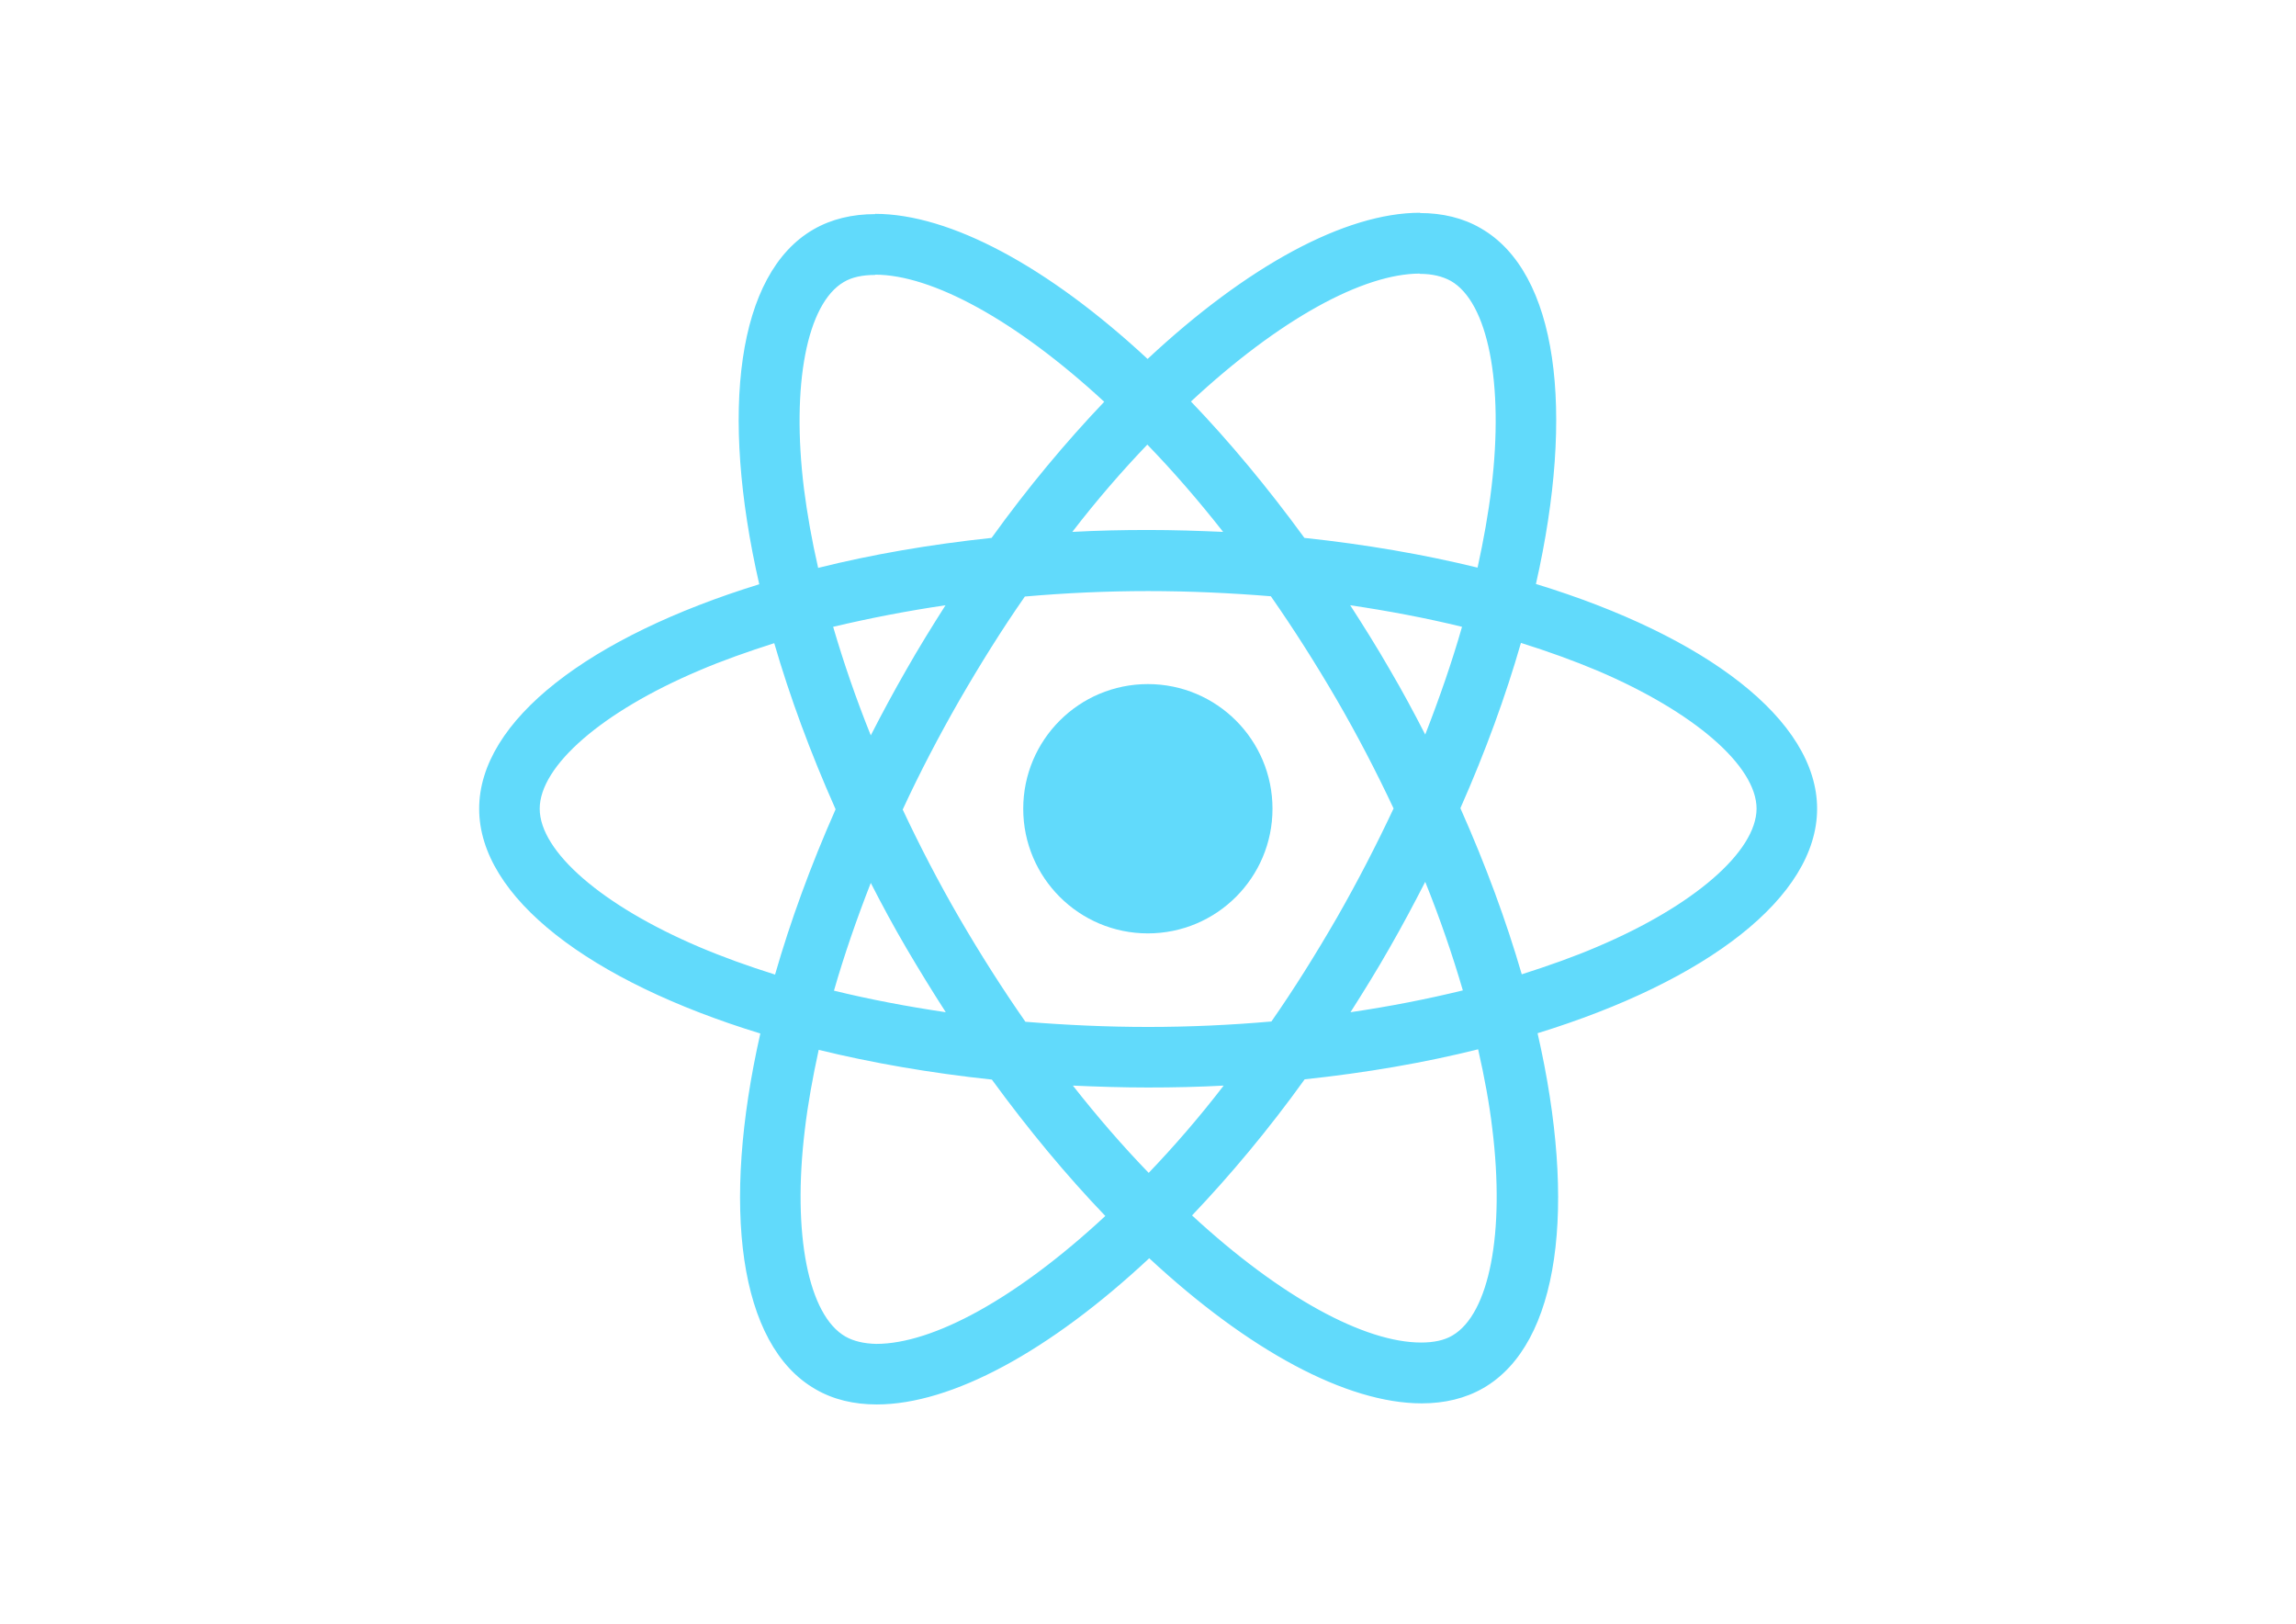
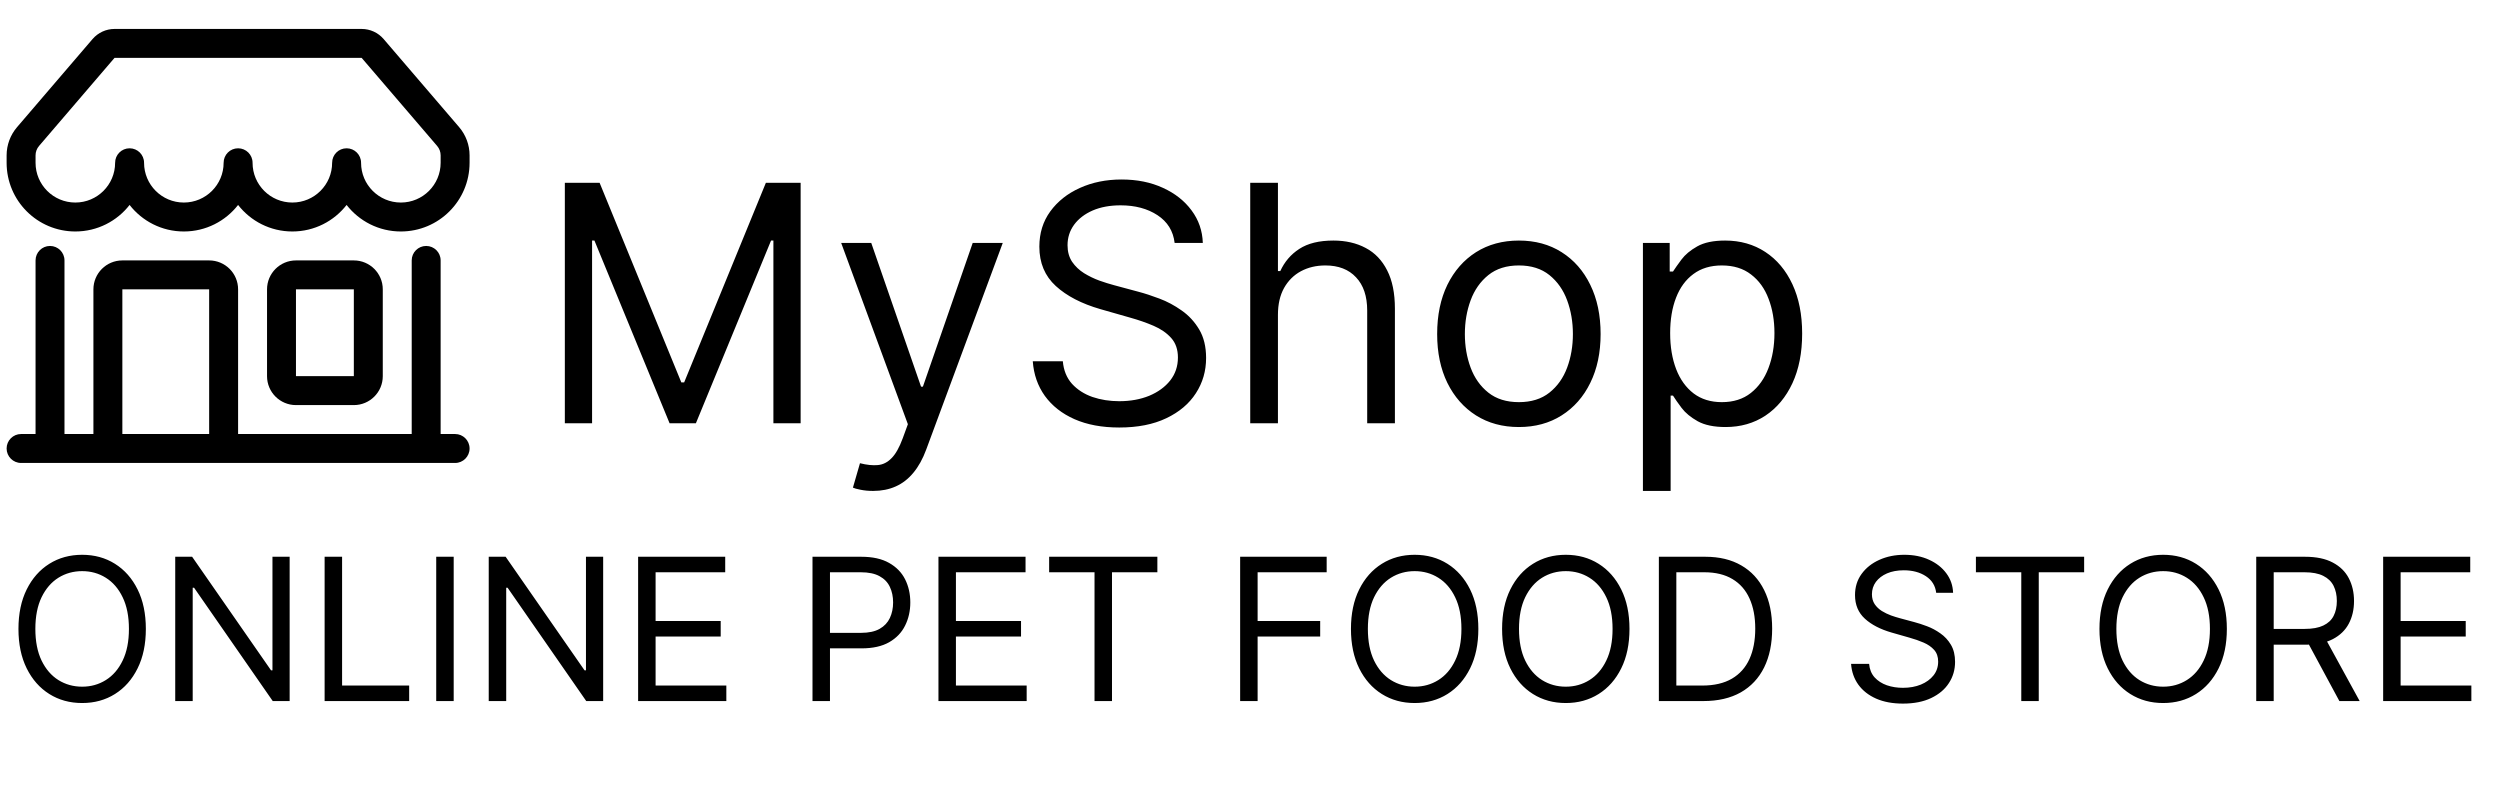
- <svg xmlns="http://www.w3.org/2000/svg" viewBox="0 0 841.9 595.3">
-   <g fill="#61DAFB">
-     <path d="M666.3 296.5c0-32.5-40.7-63.3-103.1-82.4 14.4-63.6 8-114.2-20.2-130.4-6.5-3.8-14.1-5.6-22.4-5.6v22.3c4.6 0 8.3.9 11.4 2.6 13.6 7.8 19.5 37.5 14.9 75.7-1.1 9.4-2.9 19.3-5.1 29.4-19.6-4.8-41-8.5-63.5-10.9-13.5-18.5-27.5-35.3-41.6-50 32.6-30.3 63.2-46.9 84-46.9V78c-27.5 0-63.5 19.6-99.9 53.6-36.4-33.8-72.4-53.2-99.9-53.2v22.3c20.7 0 51.4 16.5 84 46.6-14 14.7-28 31.4-41.3 49.9-22.6 2.4-44 6.1-63.6 11-2.3-10-4-19.7-5.2-29-4.7-38.2 1.1-67.9 14.6-75.8 3-1.8 6.9-2.6 11.5-2.6V78.5c-8.4 0-16 1.8-22.6 5.6-28.1 16.2-34.4 66.7-19.9 130.1-62.2 19.2-102.7 49.9-102.7 82.3 0 32.5 40.7 63.3 103.1 82.4-14.4 63.6-8 114.2 20.2 130.4 6.5 3.8 14.1 5.6 22.5 5.6 27.5 0 63.5-19.6 99.9-53.6 36.4 33.8 72.4 53.2 99.9 53.2 8.4 0 16-1.8 22.6-5.6 28.1-16.2 34.4-66.7 19.9-130.1 62-19.1 102.5-49.9 102.5-82.3zm-130.2-66.7c-3.7 12.9-8.3 26.2-13.5 39.5-4.1-8-8.4-16-13.1-24-4.6-8-9.5-15.8-14.4-23.4 14.2 2.1 27.9 4.7 41 7.9zm-45.8 106.5c-7.8 13.5-15.8 26.3-24.1 38.2-14.9 1.3-30 2-45.2 2-15.1 0-30.2-.7-45-1.9-8.3-11.9-16.4-24.6-24.2-38-7.6-13.1-14.5-26.4-20.8-39.8 6.2-13.4 13.2-26.8 20.7-39.9 7.8-13.5 15.8-26.3 24.1-38.2 14.9-1.3 30-2 45.2-2 15.1 0 30.2.7 45 1.9 8.3 11.9 16.4 24.6 24.2 38 7.6 13.1 14.5 26.4 20.8 39.8-6.3 13.4-13.2 26.8-20.7 39.9zm32.3-13c5.4 13.4 10 26.8 13.8 39.8-13.1 3.2-26.9 5.9-41.2 8 4.9-7.7 9.8-15.6 14.4-23.7 4.6-8 8.9-16.1 13-24.1zM421.2 430c-9.3-9.6-18.6-20.3-27.8-32 9 .4 18.2.7 27.5.7 9.4 0 18.7-.2 27.8-.7-9 11.7-18.3 22.4-27.5 32zm-74.4-58.9c-14.2-2.1-27.9-4.7-41-7.9 3.7-12.9 8.3-26.2 13.5-39.5 4.1 8 8.4 16 13.1 24 4.7 8 9.5 15.8 14.4 23.4zM420.7 163c9.3 9.6 18.6 20.3 27.8 32-9-.4-18.2-.7-27.5-.7-9.4 0-18.7.2-27.8.7 9-11.7 18.3-22.4 27.5-32zm-74 58.9c-4.9 7.7-9.8 15.6-14.4 23.7-4.6 8-8.9 16-13 24-5.4-13.4-10-26.8-13.8-39.8 13.1-3.1 26.9-5.8 41.2-7.9zm-90.5 125.2c-35.4-15.1-58.3-34.9-58.3-50.6 0-15.7 22.9-35.6 58.3-50.6 8.6-3.7 18-7 27.7-10.1 5.7 19.6 13.2 40 22.5 60.9-9.2 20.8-16.6 41.1-22.2 60.6-9.9-3.1-19.3-6.5-28-10.2zM310 490c-13.6-7.8-19.5-37.5-14.9-75.7 1.1-9.4 2.9-19.3 5.1-29.4 19.6 4.8 41 8.5 63.5 10.9 13.5 18.5 27.5 35.3 41.6 50-32.6 30.3-63.2 46.9-84 46.9-4.5-.1-8.3-1-11.3-2.7zm237.2-76.2c4.7 38.2-1.1 67.9-14.6 75.8-3 1.8-6.9 2.6-11.5 2.6-20.7 0-51.4-16.5-84-46.6 14-14.7 28-31.4 41.3-49.9 22.6-2.4 44-6.1 63.6-11 2.3 10.1 4.1 19.8 5.2 29.1zm38.5-66.7c-8.6 3.7-18 7-27.7 10.1-5.7-19.6-13.2-40-22.5-60.9 9.2-20.8 16.6-41.1 22.2-60.6 9.9 3.1 19.3 6.5 28.1 10.2 35.4 15.1 58.3 34.9 58.3 50.6-.1 15.7-23 35.6-58.4 50.6zM320.8 78.4z" />
-     <circle cx="420.9" cy="296.5" r="45.7" />
-     <path d="M520.5 78.1z" />
-   </g>
+ <svg xmlns="http://www.w3.org/2000/svg" width="189" height="60" viewBox="0 0 189 60" fill="none">
+   <path d="M6.998 2.951C7.414 2.467 8.021 2.188 8.659 2.188H27.341C27.979 2.188 28.586 2.467 29.002 2.951L34.71 9.611C35.22 10.206 35.5 10.963 35.5 11.747V12.305C35.5 15.174 33.174 17.5 30.305 17.5C28.637 17.5 27.154 16.715 26.203 15.494C25.253 16.715 23.769 17.5 22.102 17.5C20.434 17.5 18.951 16.715 18 15.494C17.049 16.715 15.566 17.5 13.898 17.5C12.231 17.5 10.748 16.715 9.797 15.494C8.846 16.715 7.362 17.5 5.695 17.5C2.826 17.5 0.5 15.174 0.5 12.305V11.747C0.5 10.963 0.78 10.206 1.29 9.611L6.998 2.951ZM10.891 12.305C10.891 13.966 12.237 15.312 13.898 15.312C15.56 15.312 16.906 13.966 16.906 12.305C16.906 11.701 17.396 11.211 18 11.211C18.604 11.211 19.094 11.701 19.094 12.305C19.094 13.966 20.44 15.312 22.102 15.312C23.763 15.312 25.109 13.966 25.109 12.305C25.109 11.701 25.599 11.211 26.203 11.211C26.807 11.211 27.297 11.701 27.297 12.305C27.297 13.966 28.643 15.312 30.305 15.312C31.966 15.312 33.312 13.966 33.312 12.305V11.747C33.312 11.486 33.219 11.233 33.049 11.035L27.341 4.375H8.659L2.951 11.035C2.781 11.233 2.688 11.486 2.688 11.747V12.305C2.688 13.966 4.034 15.312 5.695 15.312C7.356 15.312 8.703 13.966 8.703 12.305C8.703 11.701 9.193 11.211 9.797 11.211C10.401 11.211 10.891 11.701 10.891 12.305ZM3.781 18.594C4.385 18.594 4.875 19.083 4.875 19.688V32.812H7.062V21.875C7.062 20.667 8.042 19.688 9.25 19.688H15.812C17.021 19.688 18 20.667 18 21.875V32.812H31.125V19.688C31.125 19.083 31.615 18.594 32.219 18.594C32.823 18.594 33.312 19.083 33.312 19.688V32.812H34.406C35.01 32.812 35.5 33.302 35.5 33.906C35.5 34.51 35.01 35 34.406 35H1.594C0.99 35 0.5 34.51 0.5 33.906C0.5 33.302 0.99 32.812 1.594 32.812H2.688V19.688C2.688 19.083 3.177 18.594 3.781 18.594ZM9.25 32.812H15.812V21.875H9.25V32.812ZM20.188 21.875C20.188 20.667 21.167 19.688 22.375 19.688H26.75C27.958 19.688 28.938 20.667 28.938 21.875V28.438C28.938 29.646 27.958 30.625 26.75 30.625H22.375C21.167 30.625 20.188 29.646 20.188 28.438V21.875ZM26.75 21.875H22.375V28.438H26.75V21.875Z" fill="black" />
+   <path d="M42.702 13.818H45.33L51.508 28.91H51.722L57.901 13.818H60.528V32H58.469V18.186H58.291L52.609 32H50.621L44.939 18.186H44.761V32H42.702V13.818ZM66.008 37.114C65.653 37.114 65.337 37.084 65.058 37.025C64.78 36.972 64.588 36.918 64.481 36.865L65.014 35.019C65.523 35.149 65.973 35.196 66.363 35.16C66.754 35.125 67.1 34.95 67.402 34.637C67.71 34.329 67.991 33.829 68.246 33.136L68.636 32.071L63.593 18.364H65.866L69.63 29.23H69.772L73.537 18.364H75.809L70.021 33.989C69.761 34.693 69.438 35.276 69.053 35.738C68.669 36.205 68.222 36.551 67.713 36.776C67.21 37.001 66.641 37.114 66.008 37.114ZM88.802 18.364C88.696 17.464 88.263 16.766 87.506 16.268C86.748 15.771 85.819 15.523 84.718 15.523C83.913 15.523 83.209 15.653 82.605 15.913C82.008 16.174 81.54 16.532 81.203 16.988C80.871 17.443 80.706 17.961 80.706 18.541C80.706 19.026 80.821 19.444 81.052 19.793C81.288 20.136 81.59 20.423 81.957 20.654C82.324 20.879 82.709 21.066 83.111 21.213C83.514 21.355 83.884 21.471 84.221 21.56L86.068 22.057C86.541 22.181 87.068 22.353 87.648 22.572C88.234 22.791 88.793 23.09 89.326 23.468C89.865 23.841 90.308 24.321 90.658 24.907C91.007 25.492 91.181 26.212 91.181 27.064C91.181 28.046 90.924 28.934 90.409 29.727C89.9 30.52 89.154 31.151 88.172 31.618C87.195 32.086 86.009 32.32 84.612 32.32C83.31 32.32 82.182 32.109 81.229 31.689C80.282 31.269 79.537 30.683 78.992 29.931C78.454 29.18 78.149 28.307 78.078 27.312H80.35C80.41 27.999 80.64 28.567 81.043 29.017C81.451 29.461 81.966 29.792 82.588 30.011C83.215 30.224 83.89 30.331 84.612 30.331C85.452 30.331 86.207 30.195 86.876 29.923C87.544 29.644 88.074 29.26 88.465 28.768C88.855 28.271 89.051 27.691 89.051 27.028C89.051 26.425 88.882 25.933 88.545 25.555C88.207 25.176 87.763 24.868 87.213 24.631C86.663 24.395 86.068 24.188 85.428 24.01L83.191 23.371C81.771 22.962 80.646 22.379 79.818 21.622C78.989 20.864 78.575 19.873 78.575 18.648C78.575 17.63 78.85 16.742 79.4 15.984C79.957 15.221 80.703 14.629 81.638 14.209C82.579 13.783 83.629 13.57 84.789 13.57C85.961 13.57 87.003 13.78 87.914 14.2C88.826 14.614 89.548 15.182 90.081 15.905C90.619 16.627 90.903 17.446 90.933 18.364H88.802ZM96.612 23.797V32H94.517V13.818H96.612V20.494H96.79C97.11 19.79 97.589 19.231 98.228 18.816C98.873 18.396 99.731 18.186 100.803 18.186C101.732 18.186 102.546 18.372 103.244 18.745C103.943 19.112 104.484 19.678 104.869 20.441C105.259 21.199 105.455 22.163 105.455 23.335V32H103.36V23.477C103.36 22.394 103.078 21.557 102.516 20.965C101.96 20.367 101.187 20.068 100.199 20.068C99.513 20.068 98.897 20.213 98.353 20.503C97.814 20.793 97.388 21.216 97.074 21.773C96.766 22.329 96.612 23.004 96.612 23.797ZM114.828 32.284C113.596 32.284 112.516 31.991 111.587 31.405C110.664 30.819 109.942 30 109.421 28.946C108.906 27.892 108.649 26.662 108.649 25.253C108.649 23.832 108.906 22.592 109.421 21.533C109.942 20.474 110.664 19.651 111.587 19.065C112.516 18.479 113.596 18.186 114.828 18.186C116.059 18.186 117.136 18.479 118.059 19.065C118.988 19.651 119.71 20.474 120.225 21.533C120.746 22.592 121.006 23.832 121.006 25.253C121.006 26.662 120.746 27.892 120.225 28.946C119.71 30 118.988 30.819 118.059 31.405C117.136 31.991 116.059 32.284 114.828 32.284ZM114.828 30.402C115.763 30.402 116.532 30.162 117.136 29.683C117.739 29.203 118.186 28.573 118.476 27.792C118.766 27.011 118.911 26.164 118.911 25.253C118.911 24.341 118.766 23.492 118.476 22.705C118.186 21.918 117.739 21.282 117.136 20.796C116.532 20.311 115.763 20.068 114.828 20.068C113.892 20.068 113.123 20.311 112.519 20.796C111.916 21.282 111.469 21.918 111.179 22.705C110.889 23.492 110.744 24.341 110.744 25.253C110.744 26.164 110.889 27.011 111.179 27.792C111.469 28.573 111.916 29.203 112.519 29.683C113.123 30.162 113.892 30.402 114.828 30.402ZM124.205 37.114V18.364H126.229V20.53H126.477C126.631 20.293 126.844 19.991 127.117 19.624C127.395 19.251 127.791 18.92 128.306 18.63C128.827 18.334 129.531 18.186 130.419 18.186C131.567 18.186 132.579 18.473 133.455 19.047C134.331 19.621 135.015 20.435 135.506 21.489C135.997 22.542 136.243 23.785 136.243 25.217C136.243 26.662 135.997 27.913 135.506 28.973C135.015 30.026 134.334 30.843 133.464 31.423C132.594 31.997 131.591 32.284 130.455 32.284C129.579 32.284 128.877 32.139 128.351 31.849C127.824 31.553 127.419 31.219 127.134 30.846C126.85 30.467 126.631 30.153 126.477 29.905H126.3V37.114H124.205ZM126.264 25.182C126.264 26.212 126.415 27.12 126.717 27.907C127.019 28.689 127.46 29.301 128.04 29.745C128.62 30.183 129.33 30.402 130.171 30.402C131.047 30.402 131.778 30.171 132.363 29.709C132.955 29.242 133.399 28.615 133.695 27.827C133.997 27.034 134.148 26.152 134.148 25.182C134.148 24.223 134 23.359 133.704 22.59C133.414 21.814 132.973 21.202 132.381 20.752C131.795 20.296 131.058 20.068 130.171 20.068C129.318 20.068 128.602 20.284 128.022 20.716C127.442 21.142 127.004 21.74 126.708 22.51C126.412 23.273 126.264 24.164 126.264 25.182Z" fill="black" />
+   <path d="M11.026 47.545C11.026 48.696 10.818 49.69 10.402 50.528C9.987 51.367 9.417 52.013 8.692 52.467C7.968 52.922 7.141 53.149 6.21 53.149C5.28 53.149 4.452 52.922 3.728 52.467C3.004 52.013 2.434 51.367 2.018 50.528C1.603 49.69 1.395 48.696 1.395 47.545C1.395 46.395 1.603 45.401 2.018 44.562C2.434 43.724 3.004 43.078 3.728 42.624C4.452 42.169 5.28 41.942 6.21 41.942C7.141 41.942 7.968 42.169 8.692 42.624C9.417 43.078 9.987 43.724 10.402 44.562C10.818 45.401 11.026 46.395 11.026 47.545ZM9.747 47.545C9.747 46.601 9.589 45.804 9.273 45.154C8.961 44.504 8.536 44.012 8 43.678C7.467 43.344 6.871 43.178 6.21 43.178C5.55 43.178 4.951 43.344 4.415 43.678C3.882 44.012 3.458 44.504 3.142 45.154C2.83 45.804 2.673 46.601 2.673 47.545C2.673 48.49 2.83 49.287 3.142 49.937C3.458 50.587 3.882 51.079 4.415 51.413C4.951 51.746 5.55 51.913 6.21 51.913C6.871 51.913 7.467 51.746 8 51.413C8.536 51.079 8.961 50.587 9.273 49.937C9.589 49.287 9.747 48.49 9.747 47.545ZM21.897 42.091V53H20.619L14.674 44.435H14.568V53H13.247V42.091H14.525L20.491 50.678H20.598V42.091H21.897ZM24.541 53V42.091H25.862V51.828H30.933V53H24.541ZM34.299 42.091V53H32.978V42.091H34.299ZM45.599 42.091V53H44.32L38.376 44.435H38.269V53H36.948V42.091H38.226L44.192 50.678H44.299V42.091H45.599ZM48.242 53V42.091H54.826V43.263H49.563V46.949H54.485V48.121H49.563V51.828H54.911V53H48.242ZM61.425 53V42.091H65.112C65.967 42.091 66.667 42.245 67.21 42.554C67.757 42.86 68.162 43.273 68.425 43.795C68.688 44.318 68.819 44.9 68.819 45.543C68.819 46.185 68.688 46.77 68.425 47.295C68.166 47.821 67.764 48.24 67.221 48.552C66.678 48.861 65.982 49.016 65.133 49.016H62.491V47.844H65.09C65.676 47.844 66.147 47.742 66.502 47.54C66.857 47.338 67.114 47.064 67.274 46.72C67.438 46.372 67.519 45.979 67.519 45.543C67.519 45.106 67.438 44.715 67.274 44.371C67.114 44.026 66.855 43.756 66.496 43.561C66.138 43.362 65.662 43.263 65.069 43.263H62.746V53H61.425ZM70.947 53V42.091H77.531V43.263H72.268V46.949H77.19V48.121H72.268V51.828H77.616V53H70.947ZM79.315 43.263V42.091H87.497V43.263H84.067V53H82.746V43.263H79.315ZM93.755 53V42.091H100.296V43.263H95.076V46.949H99.806V48.121H95.076V53H93.755ZM111.763 47.545C111.763 48.696 111.555 49.69 111.14 50.528C110.724 51.367 110.154 52.013 109.43 52.467C108.705 52.922 107.878 53.149 106.948 53.149C106.017 53.149 105.19 52.922 104.465 52.467C103.741 52.013 103.171 51.367 102.755 50.528C102.34 49.69 102.132 48.696 102.132 47.545C102.132 46.395 102.34 45.401 102.755 44.562C103.171 43.724 103.741 43.078 104.465 42.624C105.19 42.169 106.017 41.942 106.948 41.942C107.878 41.942 108.705 42.169 109.43 42.624C110.154 43.078 110.724 43.724 111.14 44.562C111.555 45.401 111.763 46.395 111.763 47.545ZM110.484 47.545C110.484 46.601 110.326 45.804 110.01 45.154C109.698 44.504 109.274 44.012 108.737 43.678C108.205 43.344 107.608 43.178 106.948 43.178C106.287 43.178 105.689 43.344 105.152 43.678C104.62 44.012 104.195 44.504 103.879 45.154C103.567 45.804 103.411 46.601 103.411 47.545C103.411 48.49 103.567 49.287 103.879 49.937C104.195 50.587 104.62 51.079 105.152 51.413C105.689 51.746 106.287 51.913 106.948 51.913C107.608 51.913 108.205 51.746 108.737 51.413C109.274 51.079 109.698 50.587 110.01 49.937C110.326 49.287 110.484 48.49 110.484 47.545ZM123.189 47.545C123.189 48.696 122.981 49.69 122.565 50.528C122.15 51.367 121.58 52.013 120.856 52.467C120.131 52.922 119.304 53.149 118.373 53.149C117.443 53.149 116.616 52.922 115.891 52.467C115.167 52.013 114.597 51.367 114.181 50.528C113.766 49.69 113.558 48.696 113.558 47.545C113.558 46.395 113.766 45.401 114.181 44.562C114.597 43.724 115.167 43.078 115.891 42.624C116.616 42.169 117.443 41.942 118.373 41.942C119.304 41.942 120.131 42.169 120.856 42.624C121.58 43.078 122.15 43.724 122.565 44.562C122.981 45.401 123.189 46.395 123.189 47.545ZM121.91 47.545C121.91 46.601 121.752 45.804 121.436 45.154C121.124 44.504 120.699 44.012 120.163 43.678C119.63 43.344 119.034 43.178 118.373 43.178C117.713 43.178 117.114 43.344 116.578 43.678C116.046 44.012 115.621 44.504 115.305 45.154C114.993 45.804 114.836 46.601 114.836 47.545C114.836 48.49 114.993 49.287 115.305 49.937C115.621 50.587 116.046 51.079 116.578 51.413C117.114 51.746 117.713 51.913 118.373 51.913C119.034 51.913 119.63 51.746 120.163 51.413C120.699 51.079 121.124 50.587 121.436 49.937C121.752 49.287 121.91 48.49 121.91 47.545ZM128.776 53H125.41V42.091H128.926C129.984 42.091 130.889 42.309 131.642 42.746C132.395 43.179 132.972 43.803 133.373 44.616C133.775 45.425 133.975 46.395 133.975 47.524C133.975 48.66 133.773 49.639 133.368 50.459C132.963 51.276 132.374 51.904 131.6 52.345C130.825 52.782 129.884 53 128.776 53ZM126.731 51.828H128.691C129.593 51.828 130.341 51.654 130.934 51.306C131.527 50.958 131.969 50.463 132.26 49.82C132.551 49.177 132.697 48.412 132.697 47.524C132.697 46.644 132.553 45.885 132.265 45.25C131.978 44.61 131.548 44.12 130.976 43.779C130.405 43.435 129.693 43.263 128.84 43.263H126.731V51.828ZM146.376 44.818C146.312 44.278 146.053 43.859 145.598 43.561C145.144 43.263 144.586 43.114 143.926 43.114C143.443 43.114 143.02 43.192 142.658 43.348C142.299 43.504 142.019 43.719 141.816 43.992C141.617 44.266 141.518 44.577 141.518 44.925C141.518 45.216 141.587 45.466 141.726 45.676C141.868 45.882 142.049 46.054 142.269 46.193C142.489 46.327 142.72 46.439 142.961 46.528C143.203 46.613 143.425 46.682 143.627 46.736L144.735 47.034C145.019 47.109 145.335 47.212 145.683 47.343C146.035 47.474 146.37 47.654 146.69 47.881C147.013 48.105 147.28 48.392 147.489 48.744C147.699 49.096 147.803 49.527 147.803 50.038C147.803 50.628 147.649 51.16 147.34 51.636C147.035 52.112 146.587 52.49 145.998 52.771C145.412 53.051 144.7 53.192 143.862 53.192C143.08 53.192 142.404 53.066 141.832 52.814C141.264 52.561 140.816 52.21 140.49 51.759C140.167 51.308 139.984 50.784 139.941 50.188H141.305C141.34 50.599 141.479 50.94 141.72 51.21C141.965 51.477 142.274 51.675 142.647 51.807C143.024 51.935 143.428 51.999 143.862 51.999C144.366 51.999 144.819 51.917 145.22 51.754C145.621 51.587 145.939 51.356 146.173 51.061C146.408 50.763 146.525 50.415 146.525 50.017C146.525 49.655 146.424 49.36 146.221 49.133C146.019 48.906 145.753 48.721 145.422 48.579C145.092 48.437 144.735 48.312 144.352 48.206L143.009 47.822C142.157 47.577 141.482 47.228 140.985 46.773C140.488 46.319 140.239 45.724 140.239 44.989C140.239 44.378 140.405 43.845 140.735 43.391C141.069 42.932 141.516 42.577 142.077 42.325C142.642 42.07 143.272 41.942 143.968 41.942C144.671 41.942 145.296 42.068 145.843 42.32C146.39 42.569 146.823 42.909 147.143 43.343C147.466 43.776 147.636 44.268 147.654 44.818H146.376ZM149.379 43.263V42.091H157.561V43.263H154.13V53H152.809V43.263H149.379ZM168.35 47.545C168.35 48.696 168.142 49.69 167.727 50.528C167.311 51.367 166.741 52.013 166.017 52.467C165.292 52.922 164.465 53.149 163.534 53.149C162.604 53.149 161.777 52.922 161.052 52.467C160.328 52.013 159.758 51.367 159.342 50.528C158.927 49.69 158.719 48.696 158.719 47.545C158.719 46.395 158.927 45.401 159.342 44.562C159.758 43.724 160.328 43.078 161.052 42.624C161.777 42.169 162.604 41.942 163.534 41.942C164.465 41.942 165.292 42.169 166.017 42.624C166.741 43.078 167.311 43.724 167.727 44.562C168.142 45.401 168.35 46.395 168.35 47.545ZM167.071 47.545C167.071 46.601 166.913 45.804 166.597 45.154C166.285 44.504 165.86 44.012 165.324 43.678C164.792 43.344 164.195 43.178 163.534 43.178C162.874 43.178 162.276 43.344 161.739 43.678C161.207 44.012 160.782 44.504 160.466 45.154C160.154 45.804 159.998 46.601 159.998 47.545C159.998 48.49 160.154 49.287 160.466 49.937C160.782 50.587 161.207 51.079 161.739 51.413C162.276 51.746 162.874 51.913 163.534 51.913C164.195 51.913 164.792 51.746 165.324 51.413C165.86 51.079 166.285 50.587 166.597 49.937C166.913 49.287 167.071 48.49 167.071 47.545ZM170.571 53V42.091H174.257C175.109 42.091 175.809 42.236 176.356 42.528C176.903 42.815 177.308 43.211 177.57 43.716C177.833 44.22 177.964 44.793 177.964 45.436C177.964 46.079 177.833 46.649 177.57 47.146C177.308 47.643 176.904 48.034 176.361 48.318C175.818 48.598 175.124 48.739 174.278 48.739H171.295V47.545H174.236C174.818 47.545 175.287 47.46 175.642 47.29C176.001 47.119 176.26 46.878 176.42 46.565C176.583 46.249 176.665 45.873 176.665 45.436C176.665 44.999 176.583 44.617 176.42 44.291C176.256 43.964 175.995 43.712 175.637 43.534C175.278 43.353 174.804 43.263 174.214 43.263H171.892V53H170.571ZM175.706 48.099L178.391 53H176.857L174.214 48.099H175.706ZM180.166 53V42.091H186.75V43.263H181.487V46.949H186.409V48.121H181.487V51.828H186.835V53H180.166Z" fill="black" />
</svg>
